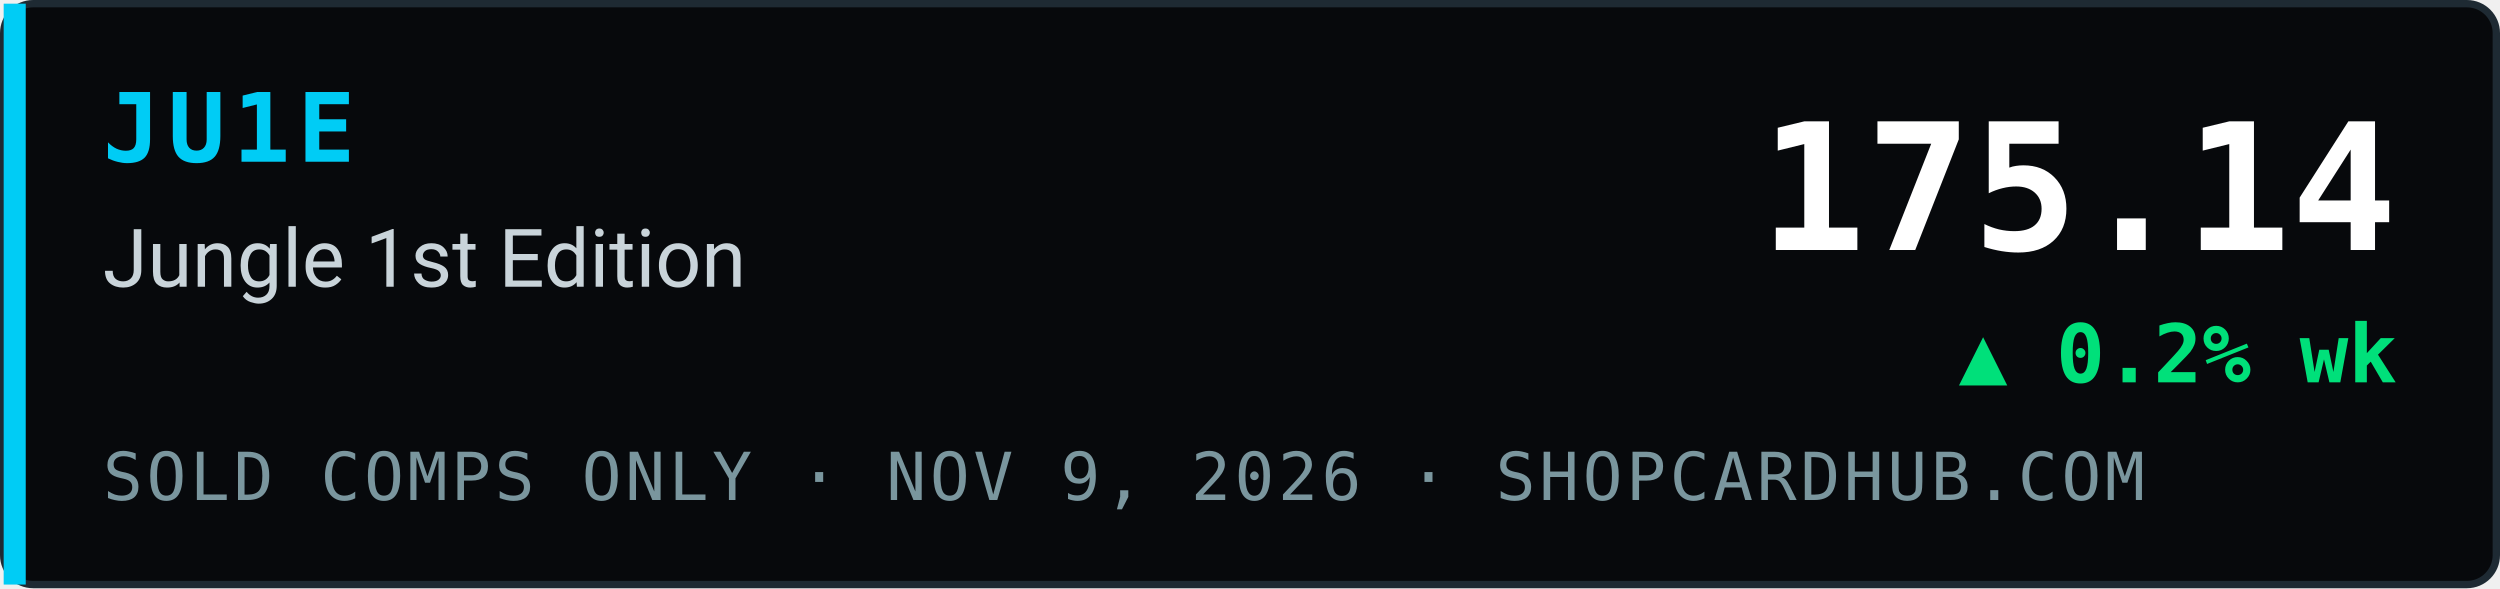
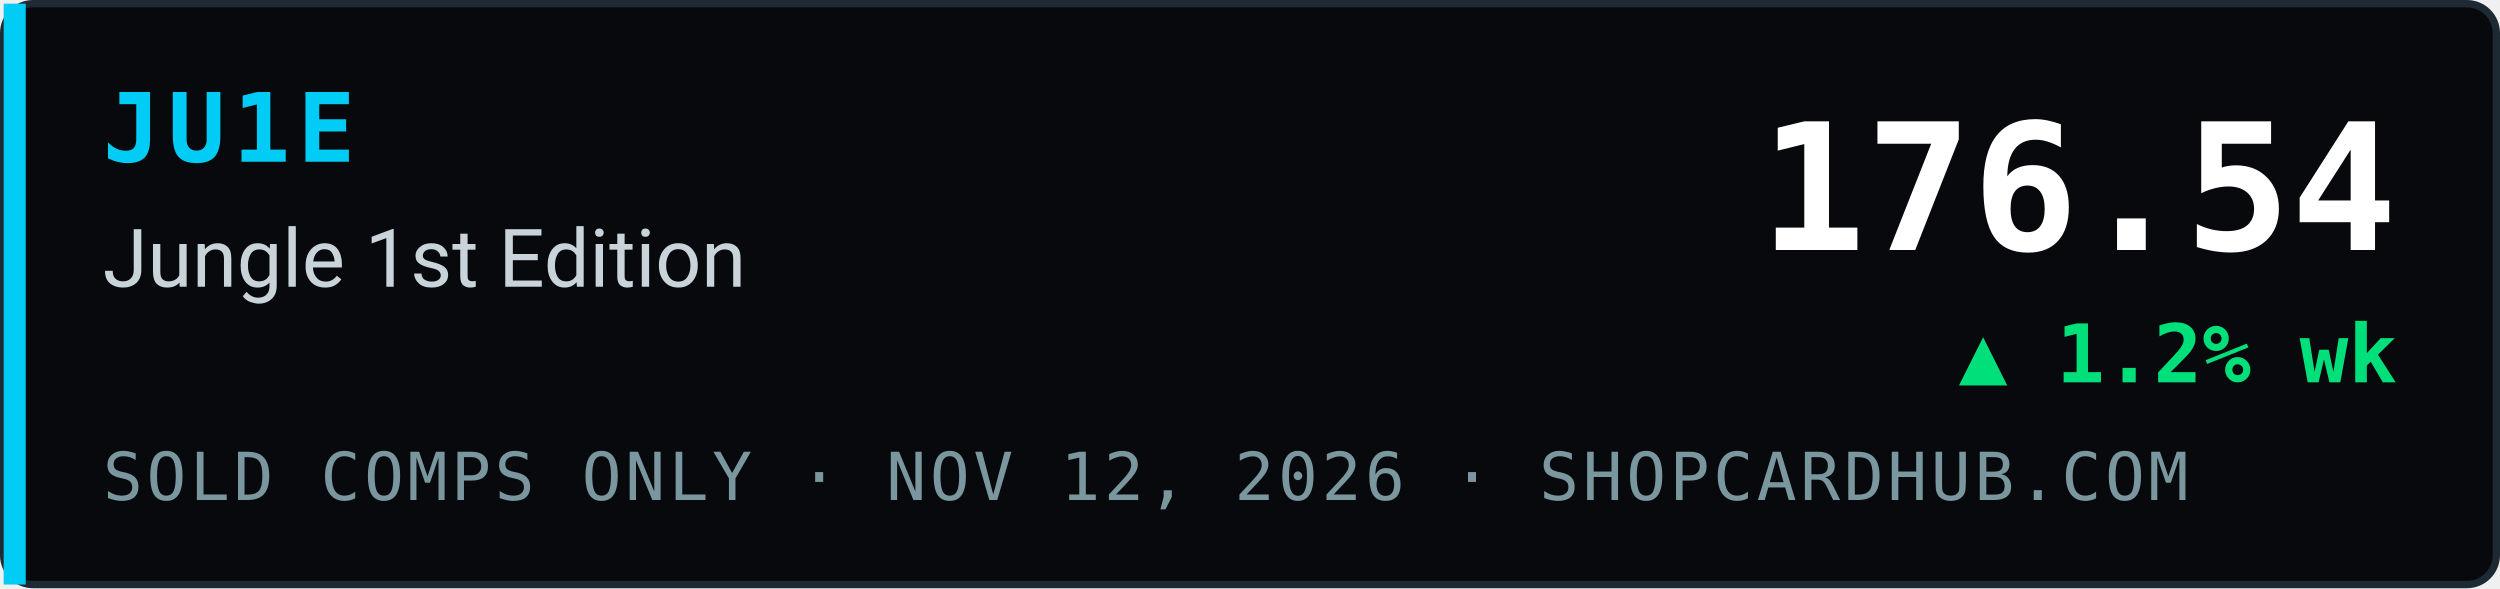
- <svg xmlns="http://www.w3.org/2000/svg" width="340" height="80" viewBox="0 0 340 80" role="img" aria-label="JU1E Jungle 1st Edition index 175.14, ▲ 0.2% wk, sold comps only, ShopCardHub">
+ <svg xmlns="http://www.w3.org/2000/svg" width="340" height="80" viewBox="0 0 340 80" role="img" aria-label="JU1E Jungle 1st Edition index 176.54, ▲ 1.2% wk, sold comps only, ShopCardHub">
  <rect x="0.5" y="0.5" width="339" height="79" rx="4" fill="#07090c" stroke="#1e2a33" />
  <rect x="0.5" y="0.5" width="3" height="79" fill="#00ccf5" />
  <text x="14" y="22" font-family="ui-monospace,SFMono-Regular,Menlo,Consolas,monospace" font-size="13" font-weight="700" fill="#00ccf5" letter-spacing="1">JU1E</text>
  <text x="14" y="39" font-family="system-ui,-apple-system,Segoe UI,Roboto,Helvetica,Arial,sans-serif" font-size="11" fill="#c9d4da">Jungle 1st Edition</text>
-   <text x="14" y="68" font-family="ui-monospace,SFMono-Regular,Menlo,Consolas,monospace" font-size="9" fill="#7a969e" letter-spacing="0.5">SOLD COMPS ONLY · NOV 9, 2026 · SHOPCARDHUB.COM</text>
-   <text x="326" y="34" text-anchor="end" font-family="ui-monospace,SFMono-Regular,Menlo,Consolas,monospace" font-size="24" font-weight="700" fill="#ffffff">175.14</text>
-   <text x="326" y="52" text-anchor="end" font-family="ui-monospace,SFMono-Regular,Menlo,Consolas,monospace" font-size="11" font-weight="700" fill="#00e07a">▲ 0.2% wk</text>
+   <text x="14" y="68" font-family="ui-monospace,SFMono-Regular,Menlo,Consolas,monospace" font-size="9" fill="#7a969e" letter-spacing="0.5">SOLD COMPS ONLY · NOV 12, 2026 · SHOPCARDHUB.COM</text>
+   <text x="326" y="34" text-anchor="end" font-family="ui-monospace,SFMono-Regular,Menlo,Consolas,monospace" font-size="24" font-weight="700" fill="#ffffff">176.54</text>
+   <text x="326" y="52" text-anchor="end" font-family="ui-monospace,SFMono-Regular,Menlo,Consolas,monospace" font-size="11" font-weight="700" fill="#00e07a">▲ 1.2% wk</text>
</svg>
